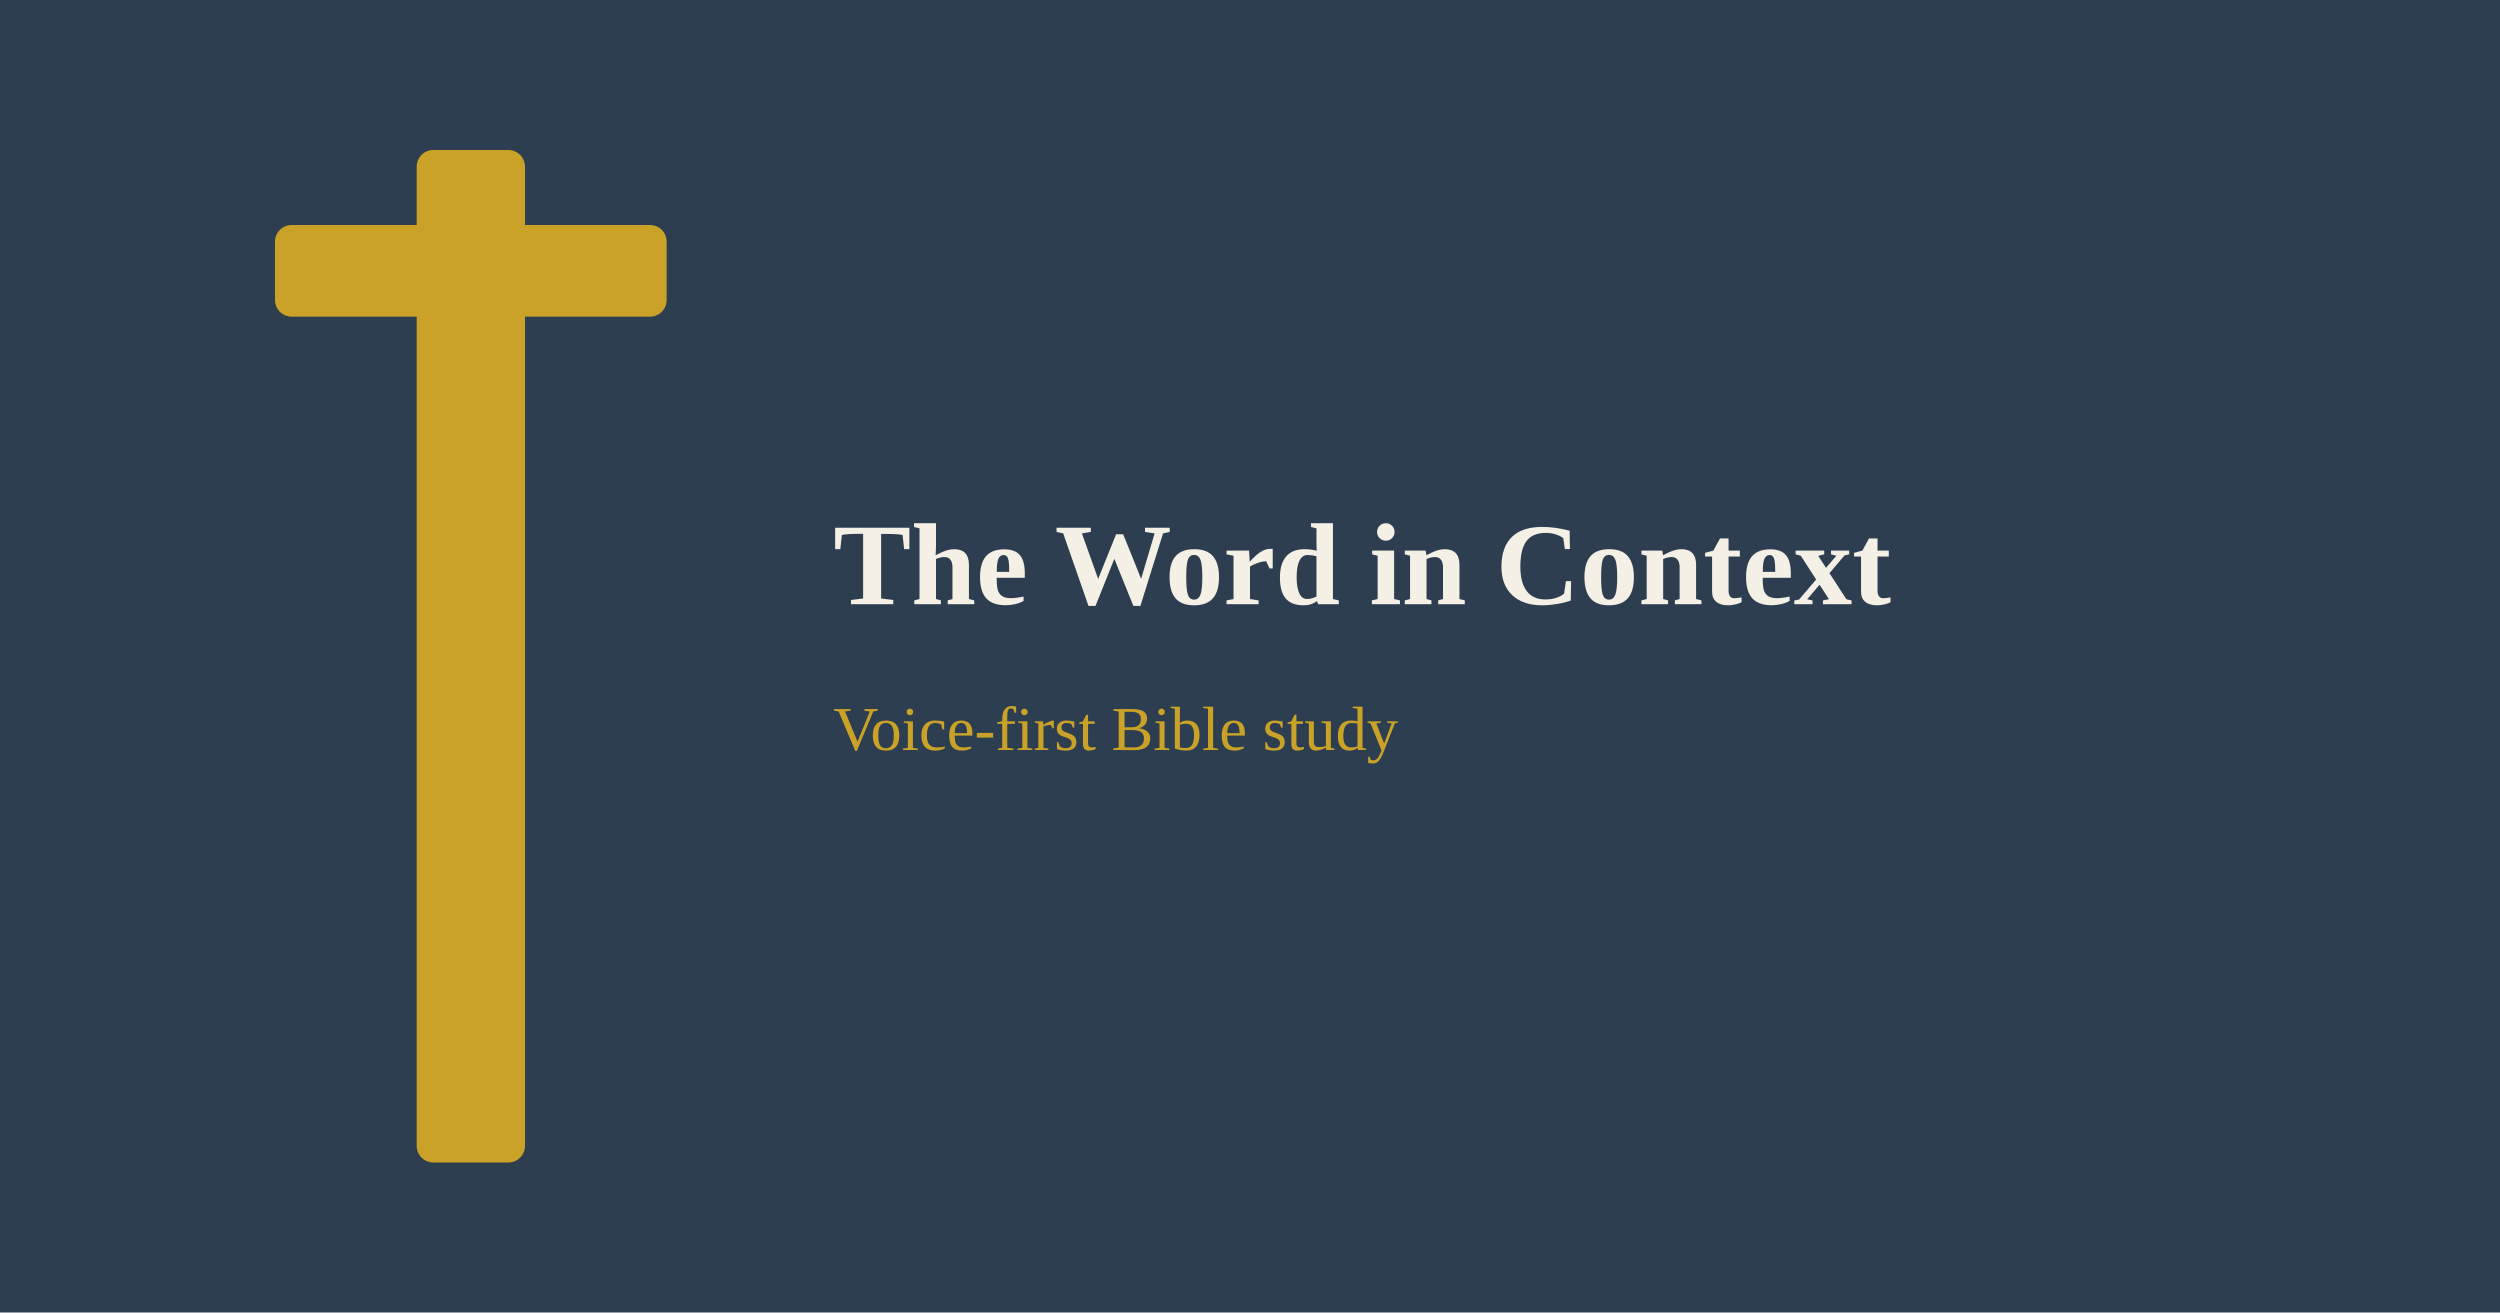
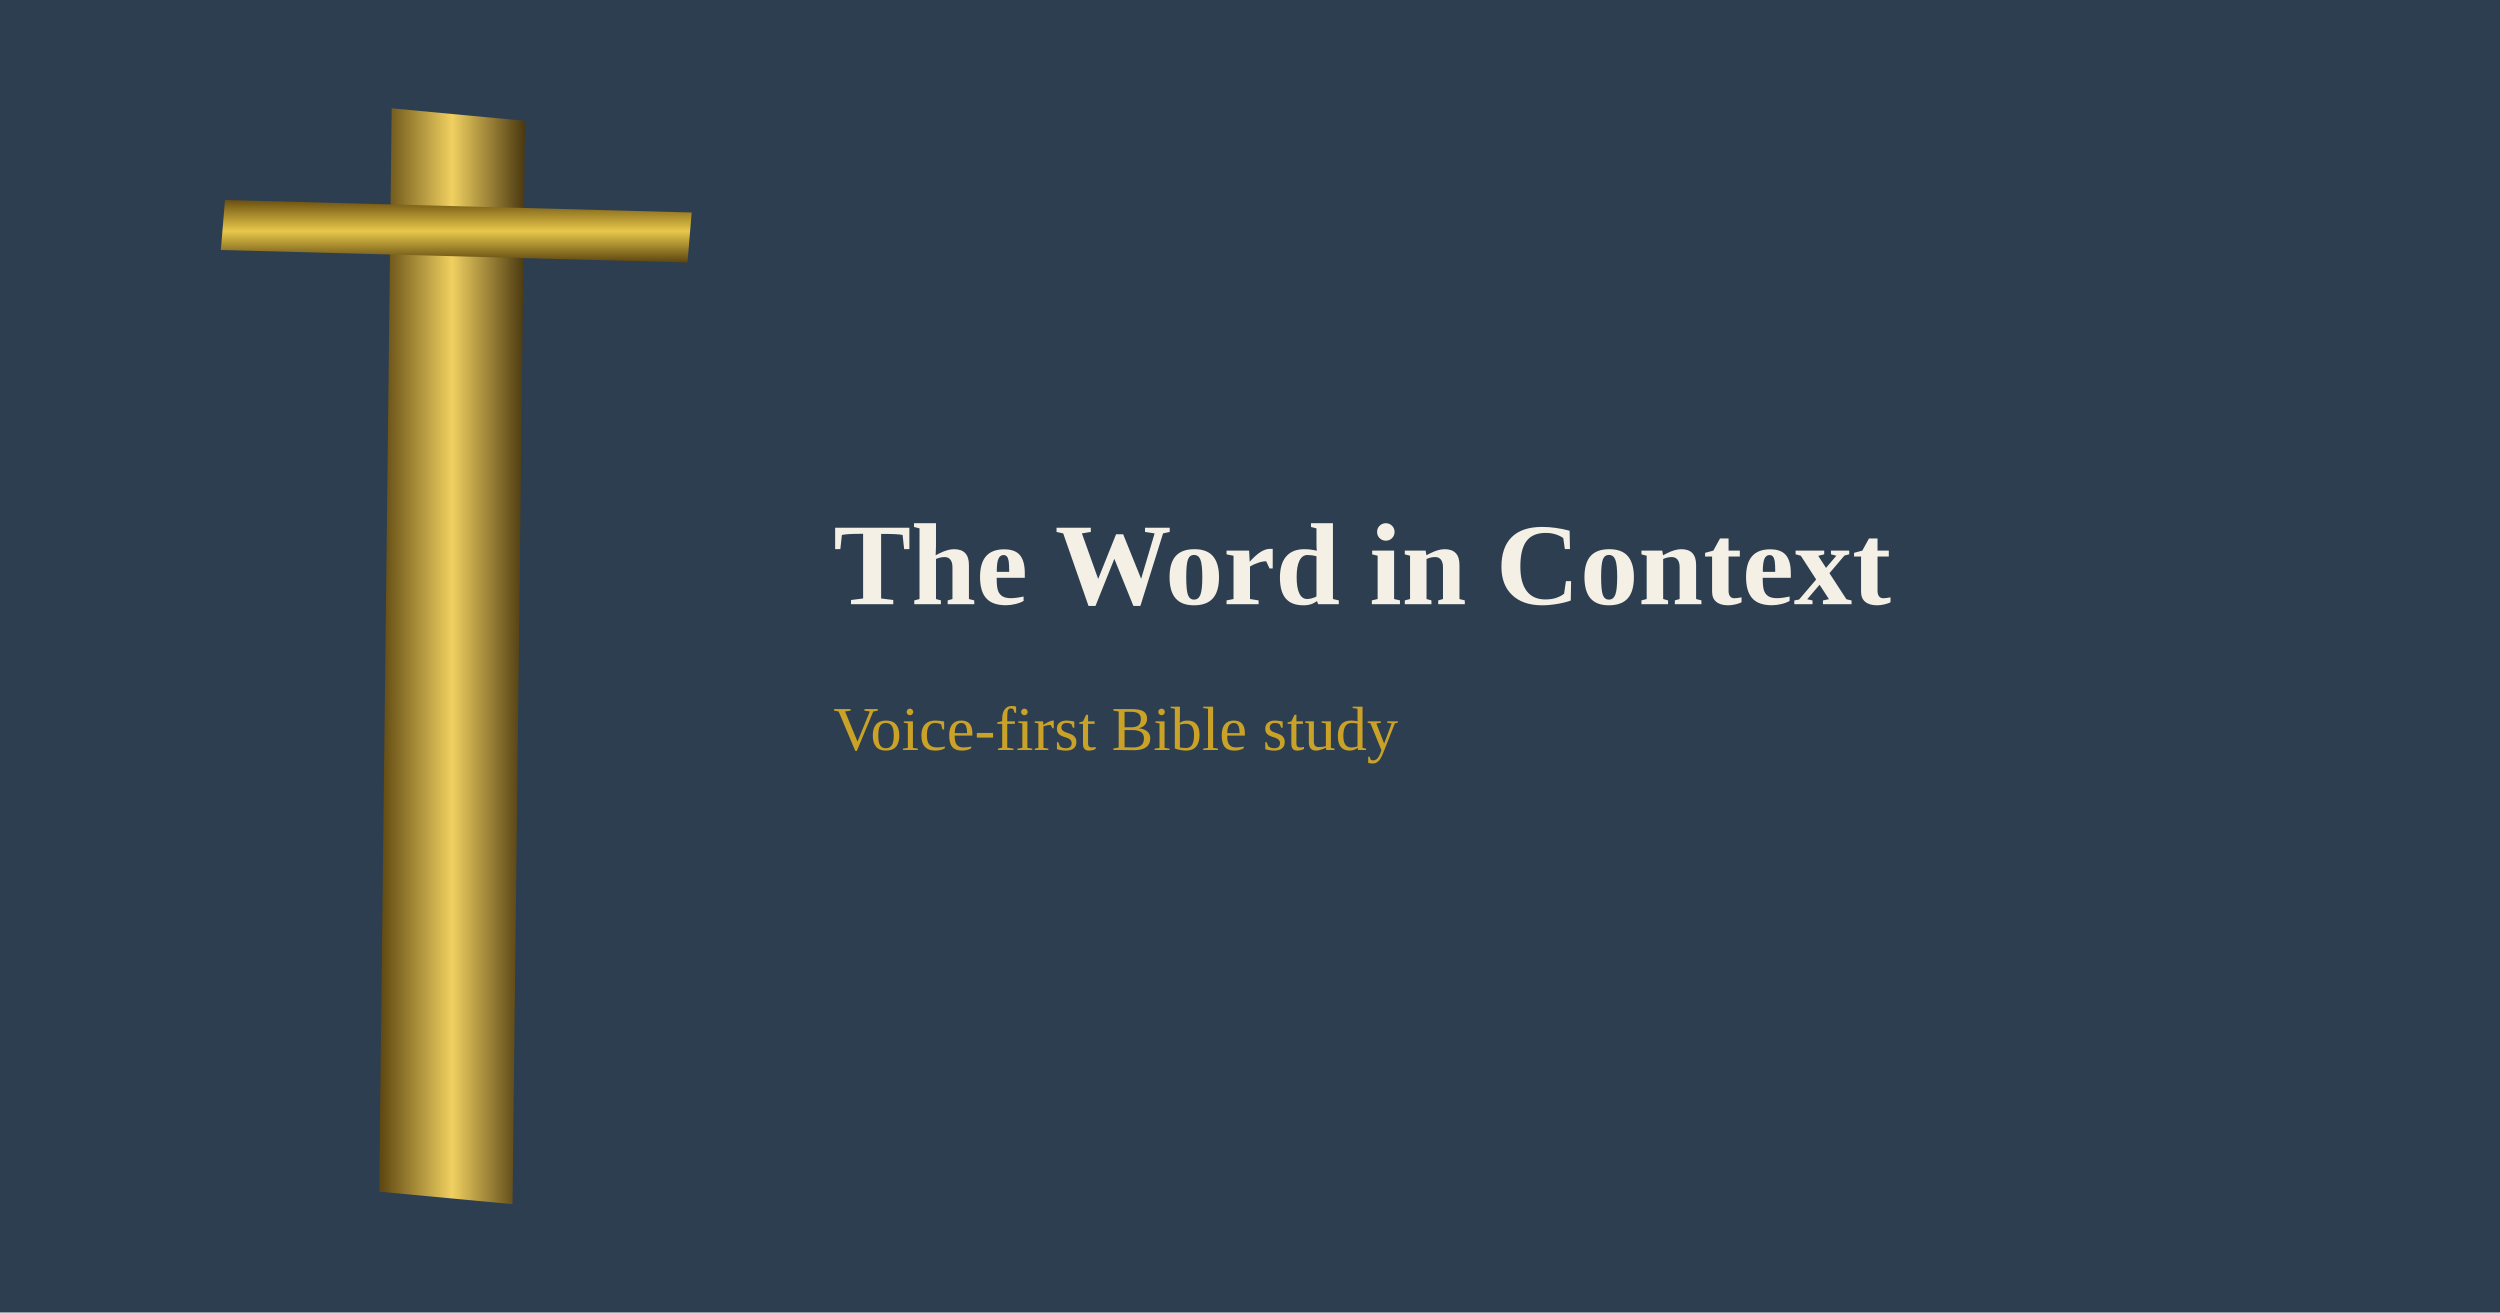
<svg xmlns="http://www.w3.org/2000/svg" viewBox="0 0 1200 630" role="img" aria-label="The Word in Context">
+   <defs>
+     <linearGradient id="stemGrad" x1="0%" y1="0%" x2="100%" y2="0%">
+       <stop offset="0%" stop-color="#5c4510" />
+       <stop offset="50%" stop-color="#f0d060" />
+       <stop offset="100%" stop-color="#4a3810" />
+     </linearGradient>
+     <linearGradient id="barGrad" x1="0%" y1="0%" x2="0%" y2="100%">
+       <stop offset="0%" stop-color="#6b5010" />
+       <stop offset="50%" stop-color="#e8c84a" />
+       <stop offset="100%" stop-color="#5c4510" />
+     </linearGradient>
+   </defs>
  <rect width="1200" height="630" fill="#2c3e50" />
-   <rect x="200" y="72" width="52" height="486" rx="8" fill="#c9a227" />
-   <rect x="132" y="108" width="188" height="44" rx="8" fill="#c9a227" />
+   <path fill="url(#stemGrad)" d="M188 52 L252 58 L246 578 L182 572 Z" />
+   <path fill="url(#barGrad)" d="M108 96 L332 102 L330 126 L106 120 Z" />
  <text x="400" y="290" font-family="Georgia, 'Times New Roman', serif" font-size="56" font-weight="700" fill="#f5f0e6">The Word in Context</text>
  <text x="400" y="360" font-family="Georgia, 'Times New Roman', serif" font-size="30" fill="#c9a227">Voice-first Bible study</text>
</svg>
